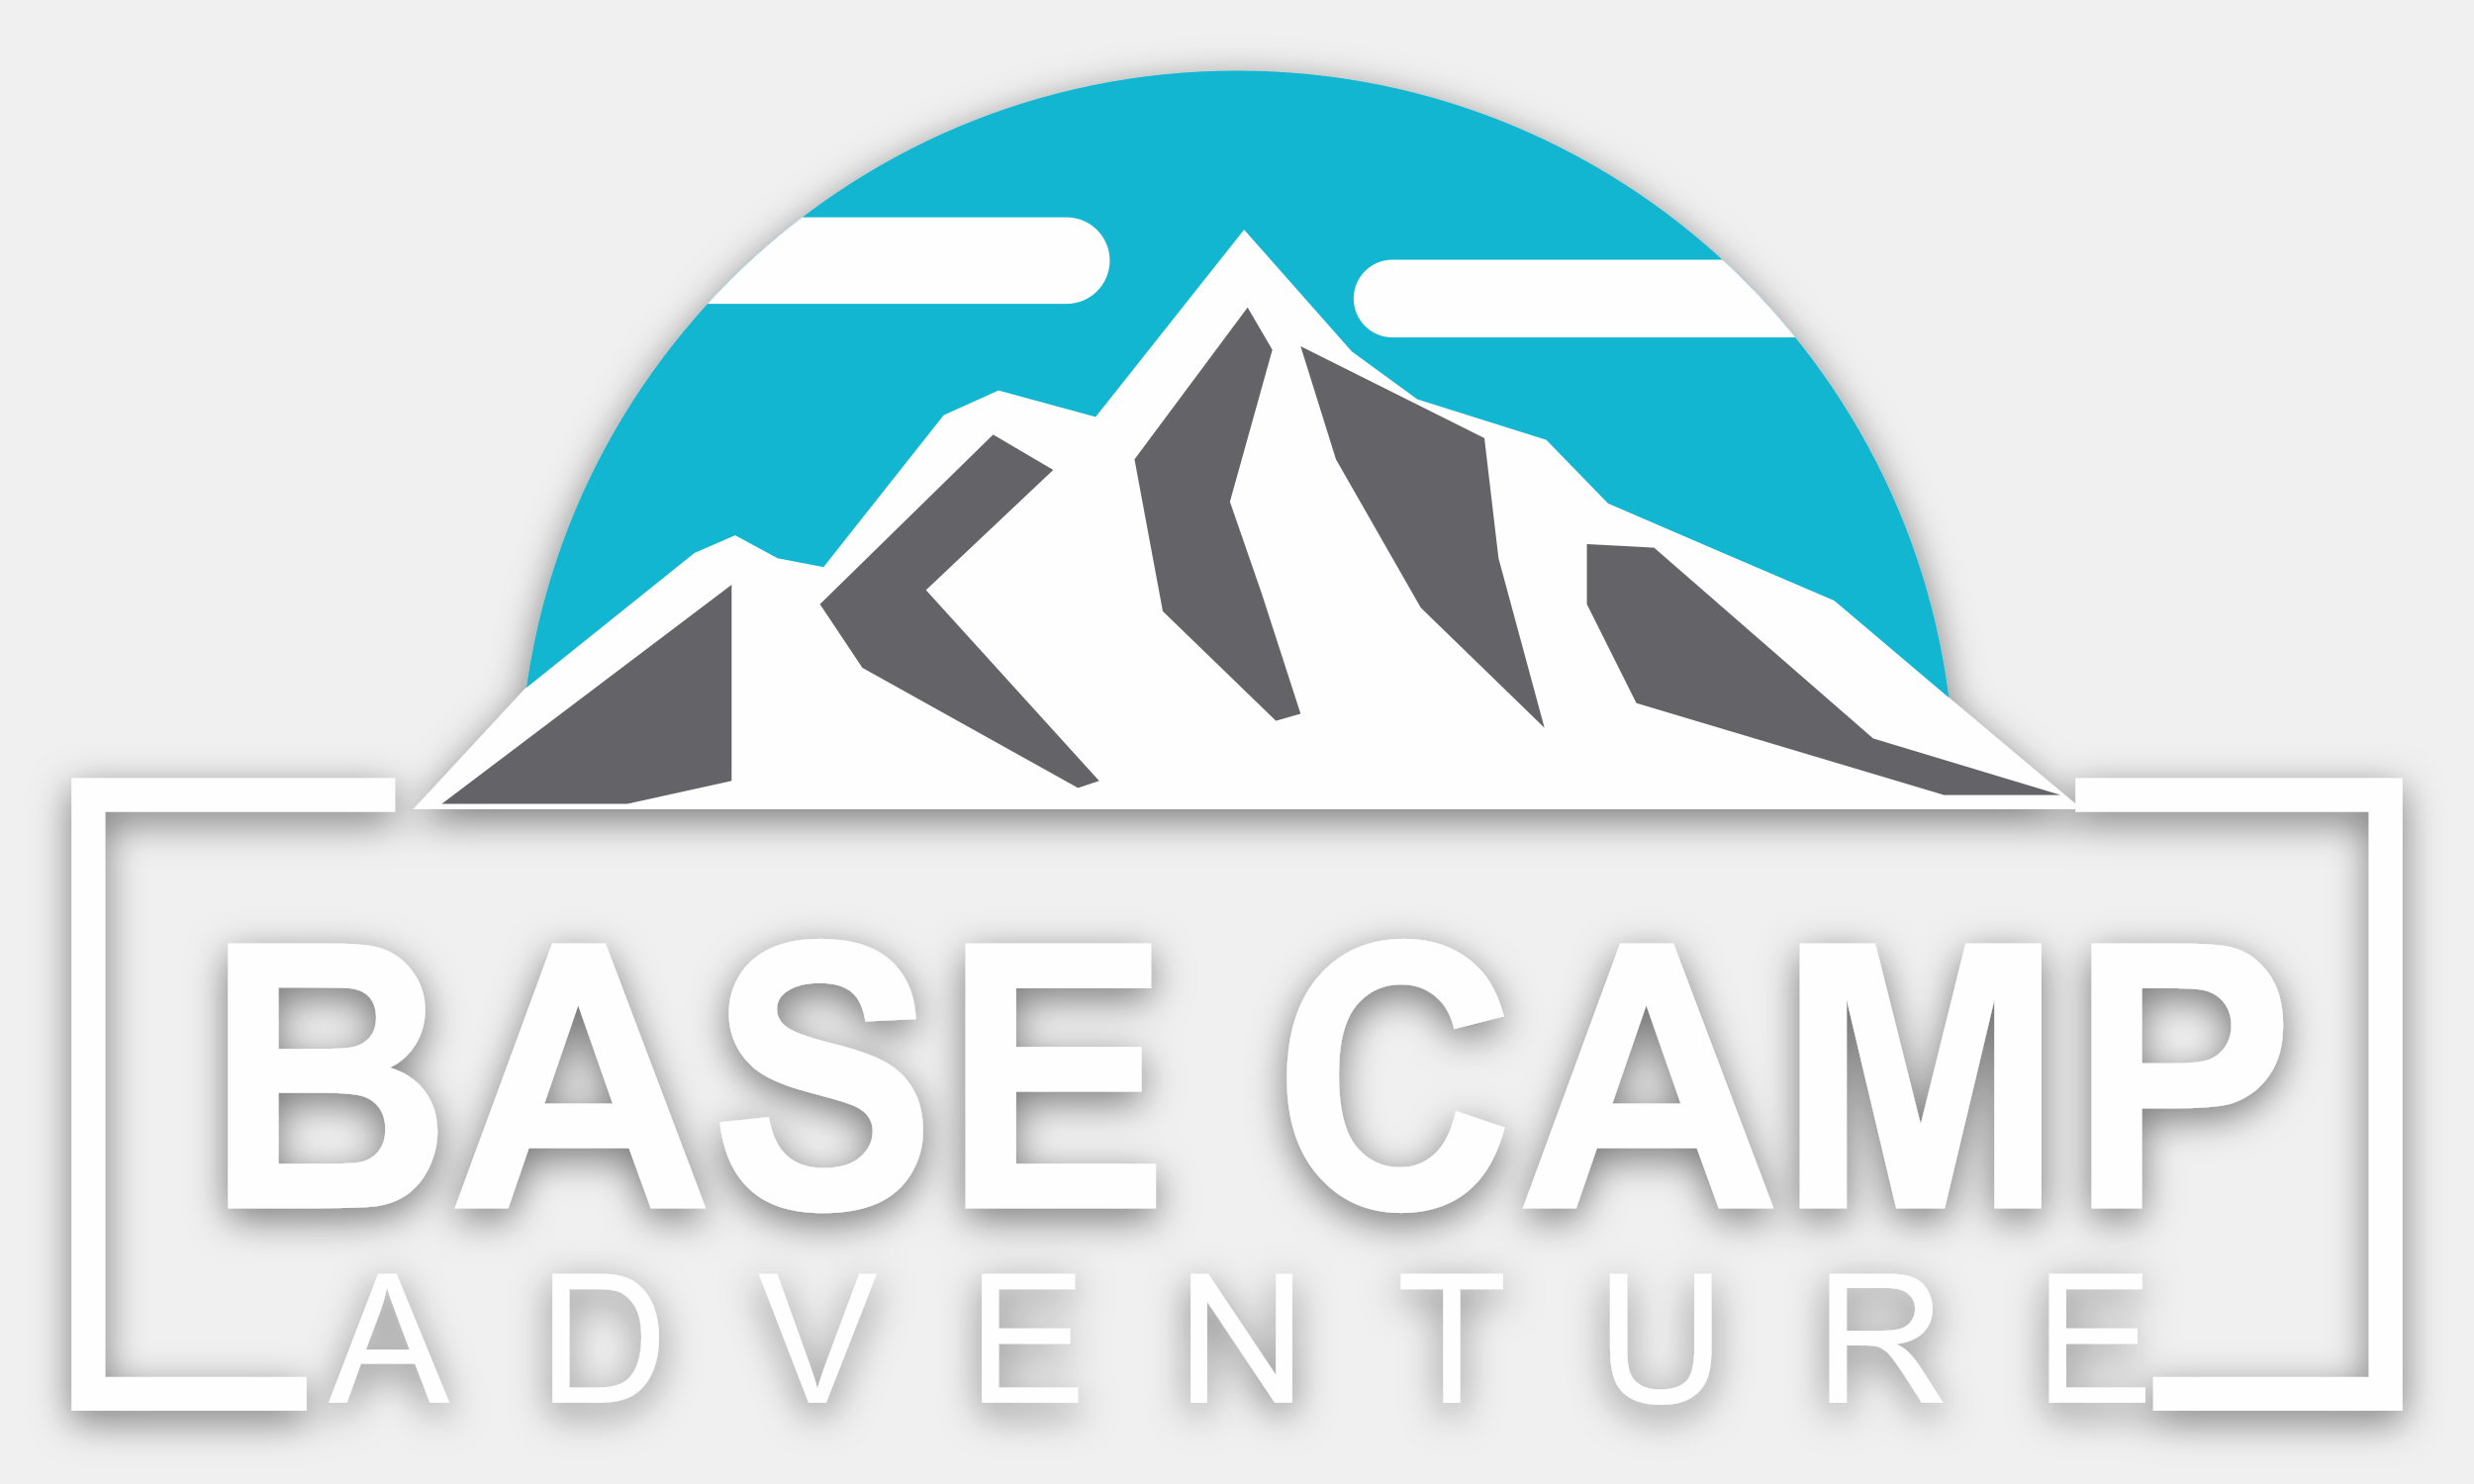
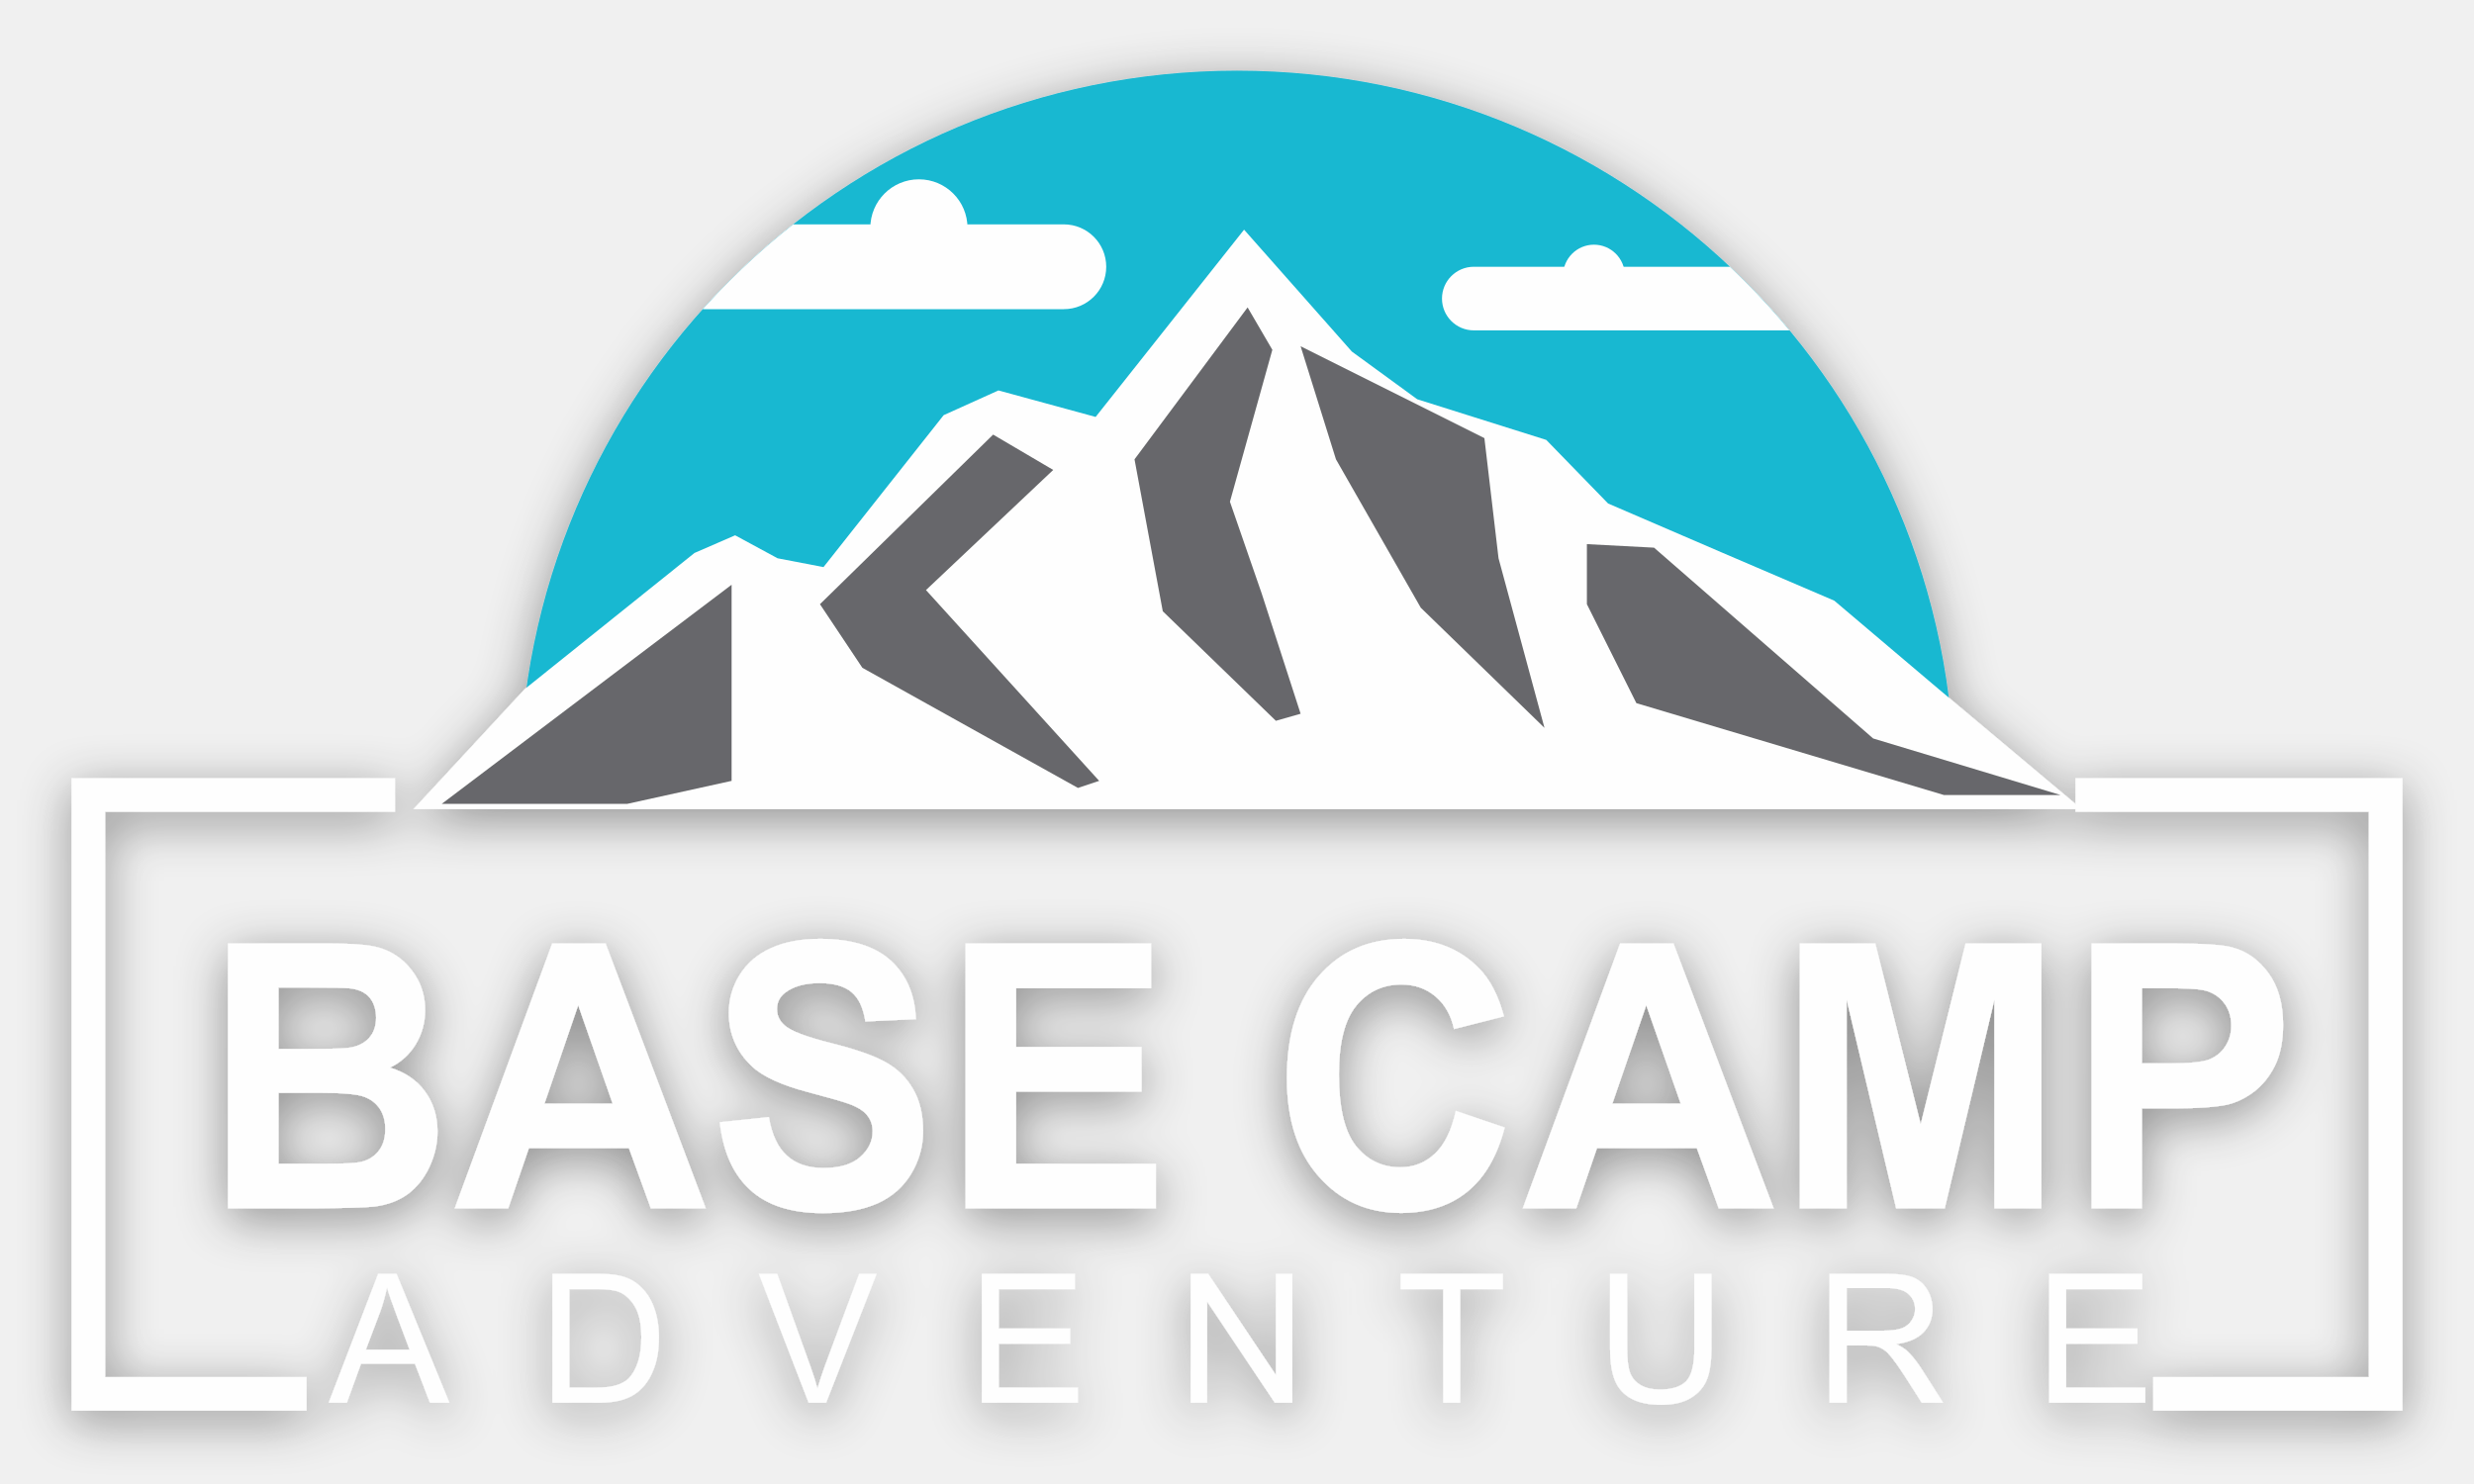
<svg xmlns="http://www.w3.org/2000/svg" viewBox="-4 -4 140 84" width="280" height="168">
  <defs>
    <filter id="wm-shadow" x="-20%" y="-20%" width="140%" height="140%">
-       <feDropShadow dx="0" dy="0.6" stdDeviation="1.1" flood-color="#000000" flood-opacity="0.55" />
+       <feDropShadow dx="0" dy="0.35" stdDeviation="0.45" flood-color="#000000" flood-opacity="0.6" />
+       <feDropShadow dx="0" dy="0.6" stdDeviation="1.4" flood-color="#000000" flood-opacity="0.45" />
    </filter>
  </defs>
-   <g filter="url(#wm-shadow)" opacity="0.92">
+   <g filter="url(#wm-shadow)" opacity="0.9">
    <defs>
      <clipPath id="disc">
        <circle cx="66" cy="40.6" r="40.6" />
      </clipPath>
      <clipPath id="sky">
        <rect x="0" y="-1" width="132" height="42" />
      </clipPath>
    </defs>
    <g clip-path="url(#sky)">
      <circle class="sun" cx="66" cy="40.6" r="40.6" fill="#00b1cd" />
      <g class="cloud" fill="#ffffff" clip-path="url(#disc)">
-         <rect x="20" y="8.3" width="38.8" height="4.9" rx="2.45" />
-         <rect x="72.6" y="10.7" width="40" height="4.4" rx="2.2" />
+         <rect x="20" y="8.7" width="38.6" height="4.8" rx="2.4" />
+         <circle cx="48" cy="8.9" r="2.75" />
+         <rect x="77.6" y="11.1" width="36" height="3.6" rx="1.8" />
+         <circle cx="86.2" cy="11.6" r="1.75" />
      </g>
    </g>
    <path class="snow" fill="#ffffff" d="M19.4 41.8 25.7 35 35.3 27.3 37.6 26.3 40 27.6 42.6 28.1 49.4 19.5 52.5 18.1 58 19.6 66.4 9 72.5 15.9 76.2 18.6 83.5 20.9 87 24.5 93.5 27.3 99.8 30 105.7 35 113.8 41.8Z" />
    <g class="rock" fill="#58595b">
      <path d="M37.4 29.1 21 41.5 31.5 41.5 37.4 40.2Z" />
      <path d="M52.2 20.6 55.6 22.6 48.4 29.4 58.2 40.2 57 40.6 44.8 33.8 42.4 30.2Z" />
      <path d="M66.6 13.4 68 15.8 65.6 24.4 67.4 29.6 69.6 36.4 68.2 36.8 61.8 30.6 60.2 22Z" />
      <path d="M69.6 15.6 80 20.8 80.8 27.6 83.4 37.2 76.4 30.4 71.6 22Z" />
      <path d="M85.8 26.8 89.6 27 102 37.8 112.6 41 106 41 88.6 35.8 85.8 30.2Z" />
    </g>
    <g class="frame" fill="none" stroke="#ffffff" stroke-width="1.9" stroke-linecap="square">
      <path d="M17.4 41H1v33.9h11.4" />
      <path d="M114.4 41H131v33.9h-12.2" />
    </g>
    <path class="name" fill="#ffffff" d="M8.9 49.4H14.56Q16.24 49.4 17.06 49.55Q17.89 49.7 18.54 50.17Q19.19 50.64 19.63 51.42Q20.06 52.2 20.06 53.18Q20.06 54.23 19.53 55.11Q18.99 55.99 18.07 56.43Q19.37 56.83 20.06 57.79Q20.76 58.75 20.76 60.05Q20.76 61.07 20.31 62.04Q19.86 63.01 19.08 63.59Q18.3 64.16 17.17 64.3Q16.45 64.38 13.72 64.4H8.9ZM11.76 51.9V55.37H13.63Q15.3 55.37 15.71 55.31Q16.44 55.22 16.86 54.78Q17.28 54.33 17.28 53.61Q17.28 52.91 16.92 52.47Q16.56 52.04 15.84 51.95Q15.42 51.9 13.4 51.9ZM11.76 57.86V61.87H14.4Q15.95 61.87 16.36 61.78Q17 61.66 17.4 61.18Q17.8 60.71 17.8 59.91Q17.8 59.23 17.49 58.76Q17.18 58.29 16.6 58.08Q16.02 57.86 14.07 57.86ZM35.94 64.4H32.83L31.59 60.99H25.93L24.76 64.4H21.73L27.25 49.4H30.27ZM30.67 58.47 28.72 52.9 26.81 58.47ZM36.73 59.52 39.51 59.23Q39.76 60.72 40.53 61.41Q41.29 62.11 42.6 62.11Q43.98 62.11 44.68 61.49Q45.38 60.87 45.38 60.04Q45.38 59.51 45.08 59.14Q44.79 58.76 44.06 58.49Q43.55 58.3 41.77 57.83Q39.47 57.23 38.54 56.35Q37.24 55.11 37.24 53.33Q37.24 52.18 37.85 51.19Q38.47 50.19 39.62 49.67Q40.77 49.14 42.4 49.14Q45.07 49.14 46.42 50.38Q47.76 51.62 47.83 53.69L44.97 53.82Q44.79 52.66 44.19 52.16Q43.58 51.65 42.38 51.65Q41.13 51.65 40.43 52.19Q39.97 52.54 39.97 53.12Q39.97 53.66 40.4 54.04Q40.94 54.52 43.02 55.04Q45.11 55.56 46.11 56.12Q47.11 56.67 47.67 57.64Q48.24 58.61 48.24 60.03Q48.24 61.32 47.56 62.45Q46.88 63.57 45.65 64.12Q44.41 64.67 42.57 64.67Q39.88 64.67 38.45 63.35Q37.01 62.04 36.73 59.52ZM50.64 64.4V49.4H61.14V51.94H53.5V55.26H60.6V57.79H53.5V61.87H61.41V64.4ZM78.38 58.88 81.15 59.82Q80.51 62.27 79.03 63.46Q77.55 64.66 75.27 64.66Q72.45 64.66 70.64 62.61Q68.82 60.57 68.82 57.03Q68.82 53.29 70.65 51.22Q72.47 49.14 75.45 49.14Q78.04 49.14 79.66 50.77Q80.63 51.73 81.11 53.53L78.28 54.25Q78.03 53.08 77.24 52.41Q76.44 51.73 75.3 51.73Q73.73 51.73 72.75 52.93Q71.77 54.13 71.77 56.81Q71.77 59.65 72.73 60.86Q73.7 62.07 75.24 62.07Q76.38 62.07 77.2 61.3Q78.02 60.53 78.38 58.88ZM96.37 64.4H93.26L92.02 60.99H86.37L85.2 64.4H82.17L87.68 49.4H90.7ZM91.11 58.47 89.16 52.9 87.24 58.47ZM97.85 64.4V49.4H102.12L104.69 59.63L107.23 49.4H111.52V64.4H108.86V52.59L106.05 64.4H103.3L100.5 52.59V64.4ZM114.36 64.4V49.4H118.94Q121.55 49.4 122.34 49.63Q123.56 49.96 124.38 51.09Q125.2 52.22 125.2 54.01Q125.2 55.4 124.73 56.34Q124.25 57.28 123.52 57.82Q122.8 58.35 122.04 58.53Q121.02 58.74 119.08 58.74H117.21V64.4ZM117.21 51.94V56.19H118.78Q120.47 56.19 121.04 55.96Q121.61 55.72 121.93 55.22Q122.26 54.72 122.26 54.06Q122.26 53.24 121.8 52.7Q121.35 52.17 120.65 52.04Q120.14 51.94 118.6 51.94Z" />
    <path class="tag" fill="#ffffff" d="M14.6 75.4 17.4 68.1H18.44L21.43 75.4H20.33L19.48 73.19H16.43L15.63 75.4ZM16.7 72.4H19.18L18.42 70.38Q18.07 69.46 17.9 68.87Q17.76 69.57 17.51 70.26ZM27.26 75.4V68.1H29.77Q30.62 68.1 31.07 68.21Q31.7 68.35 32.14 68.73Q32.72 69.22 33 69.98Q33.29 70.74 33.29 71.71Q33.29 72.54 33.1 73.19Q32.9 73.83 32.6 74.25Q32.29 74.67 31.93 74.91Q31.57 75.15 31.06 75.28Q30.55 75.4 29.89 75.4ZM28.22 74.54H29.78Q30.5 74.54 30.91 74.4Q31.32 74.27 31.57 74.03Q31.91 73.68 32.1 73.1Q32.29 72.52 32.29 71.7Q32.29 70.55 31.92 69.94Q31.54 69.32 31.01 69.12Q30.62 68.97 29.76 68.97H28.22ZM41.76 75.4 38.94 68.1H39.98L41.88 73.4Q42.11 74.04 42.26 74.6Q42.43 74 42.65 73.4L44.62 68.1H45.61L42.75 75.4ZM51.56 75.4V68.1H56.83V68.97H52.52V71.2H56.56V72.06H52.52V74.54H57V75.4ZM63.38 75.4V68.1H64.37L68.2 73.83V68.1H69.13V75.4H68.14L64.31 69.67V75.4ZM77.67 75.4V68.97H75.26V68.1H81.05V68.97H78.63V75.4ZM91.88 68.1H92.85V72.32Q92.85 73.42 92.6 74.07Q92.35 74.71 91.7 75.12Q91.05 75.52 90 75.52Q88.97 75.52 88.32 75.17Q87.67 74.82 87.39 74.15Q87.11 73.48 87.11 72.32V68.1H88.08V72.31Q88.08 73.27 88.25 73.72Q88.43 74.17 88.86 74.41Q89.29 74.65 89.91 74.65Q90.98 74.65 91.43 74.17Q91.88 73.69 91.88 72.31ZM99.53 75.4V68.1H102.77Q103.74 68.1 104.25 68.3Q104.76 68.5 105.06 69Q105.36 69.49 105.36 70.1Q105.36 70.87 104.86 71.4Q104.36 71.94 103.31 72.08Q103.69 72.27 103.89 72.44Q104.31 72.83 104.69 73.41L105.96 75.4H104.75L103.78 73.88Q103.36 73.23 103.08 72.88Q102.81 72.53 102.59 72.39Q102.38 72.25 102.15 72.2Q101.99 72.16 101.62 72.16H100.5V75.4ZM100.5 71.32H102.57Q103.23 71.32 103.61 71.19Q103.98 71.05 104.17 70.75Q104.37 70.45 104.37 70.1Q104.37 69.58 103.99 69.24Q103.62 68.91 102.81 68.91H100.5ZM111.96 75.4V68.1H117.23V68.97H112.92V71.2H116.96V72.06H112.92V74.54H117.4V75.4Z" />
  </g>
</svg>
